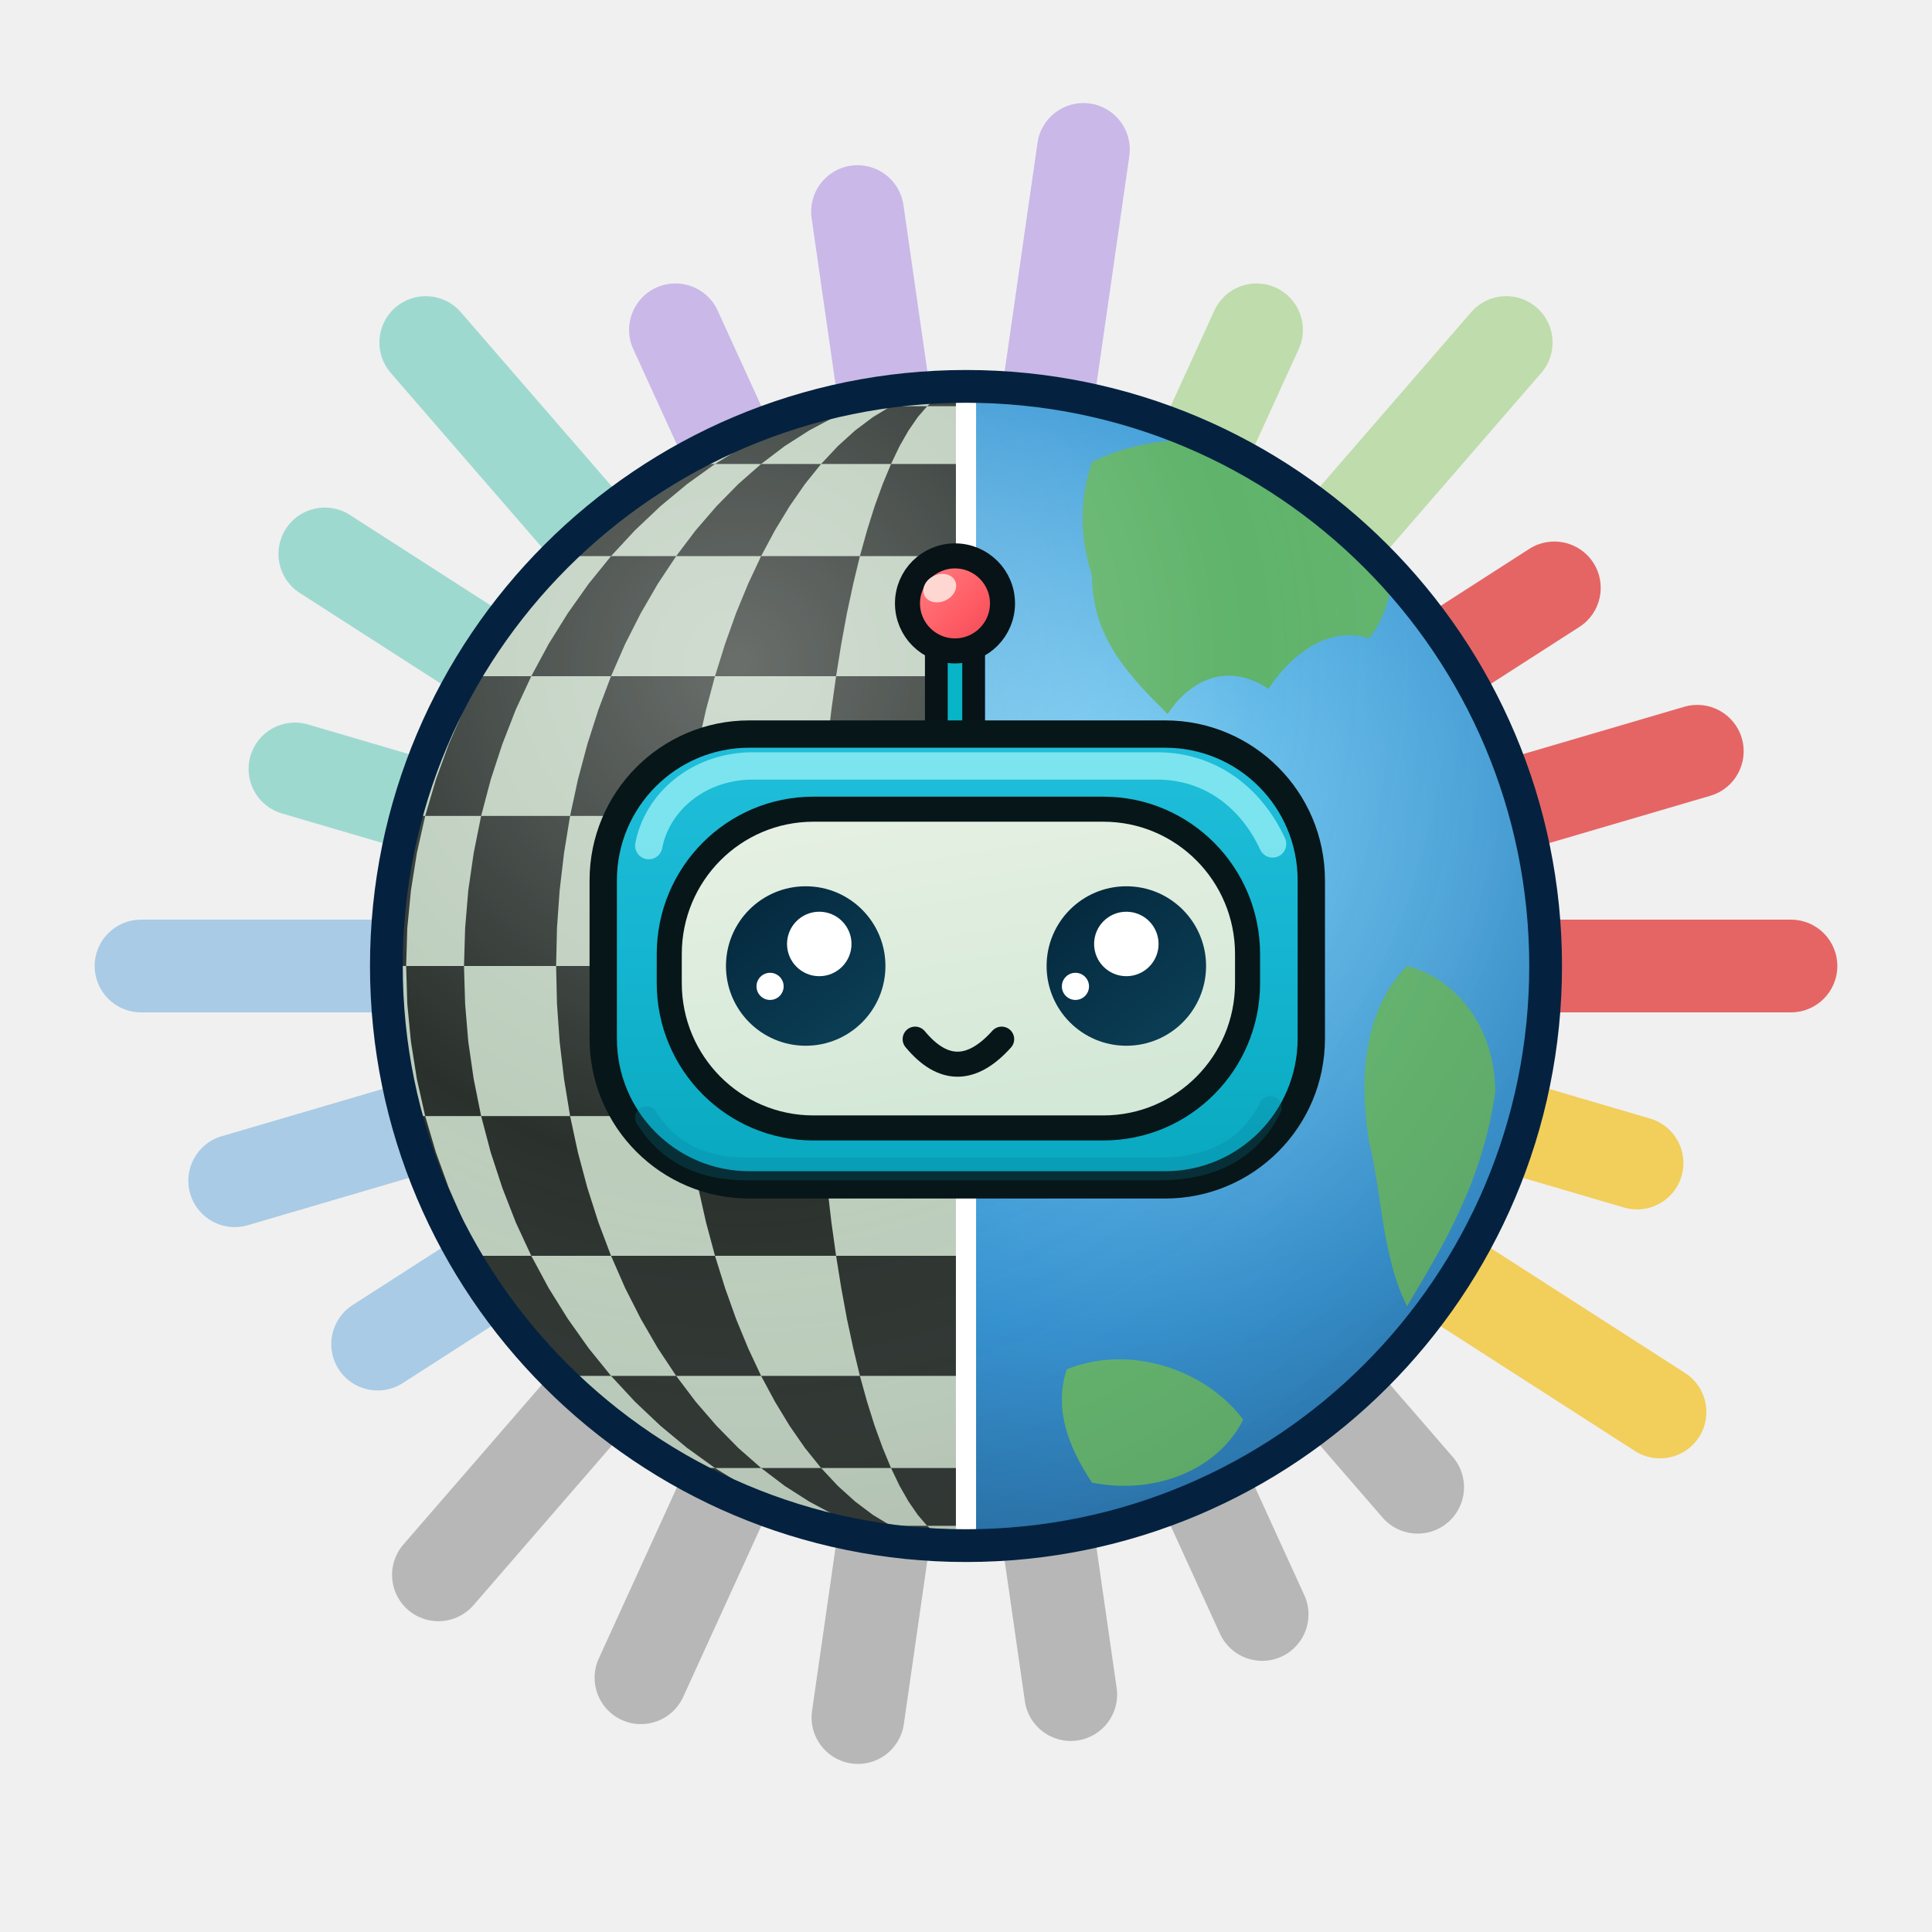
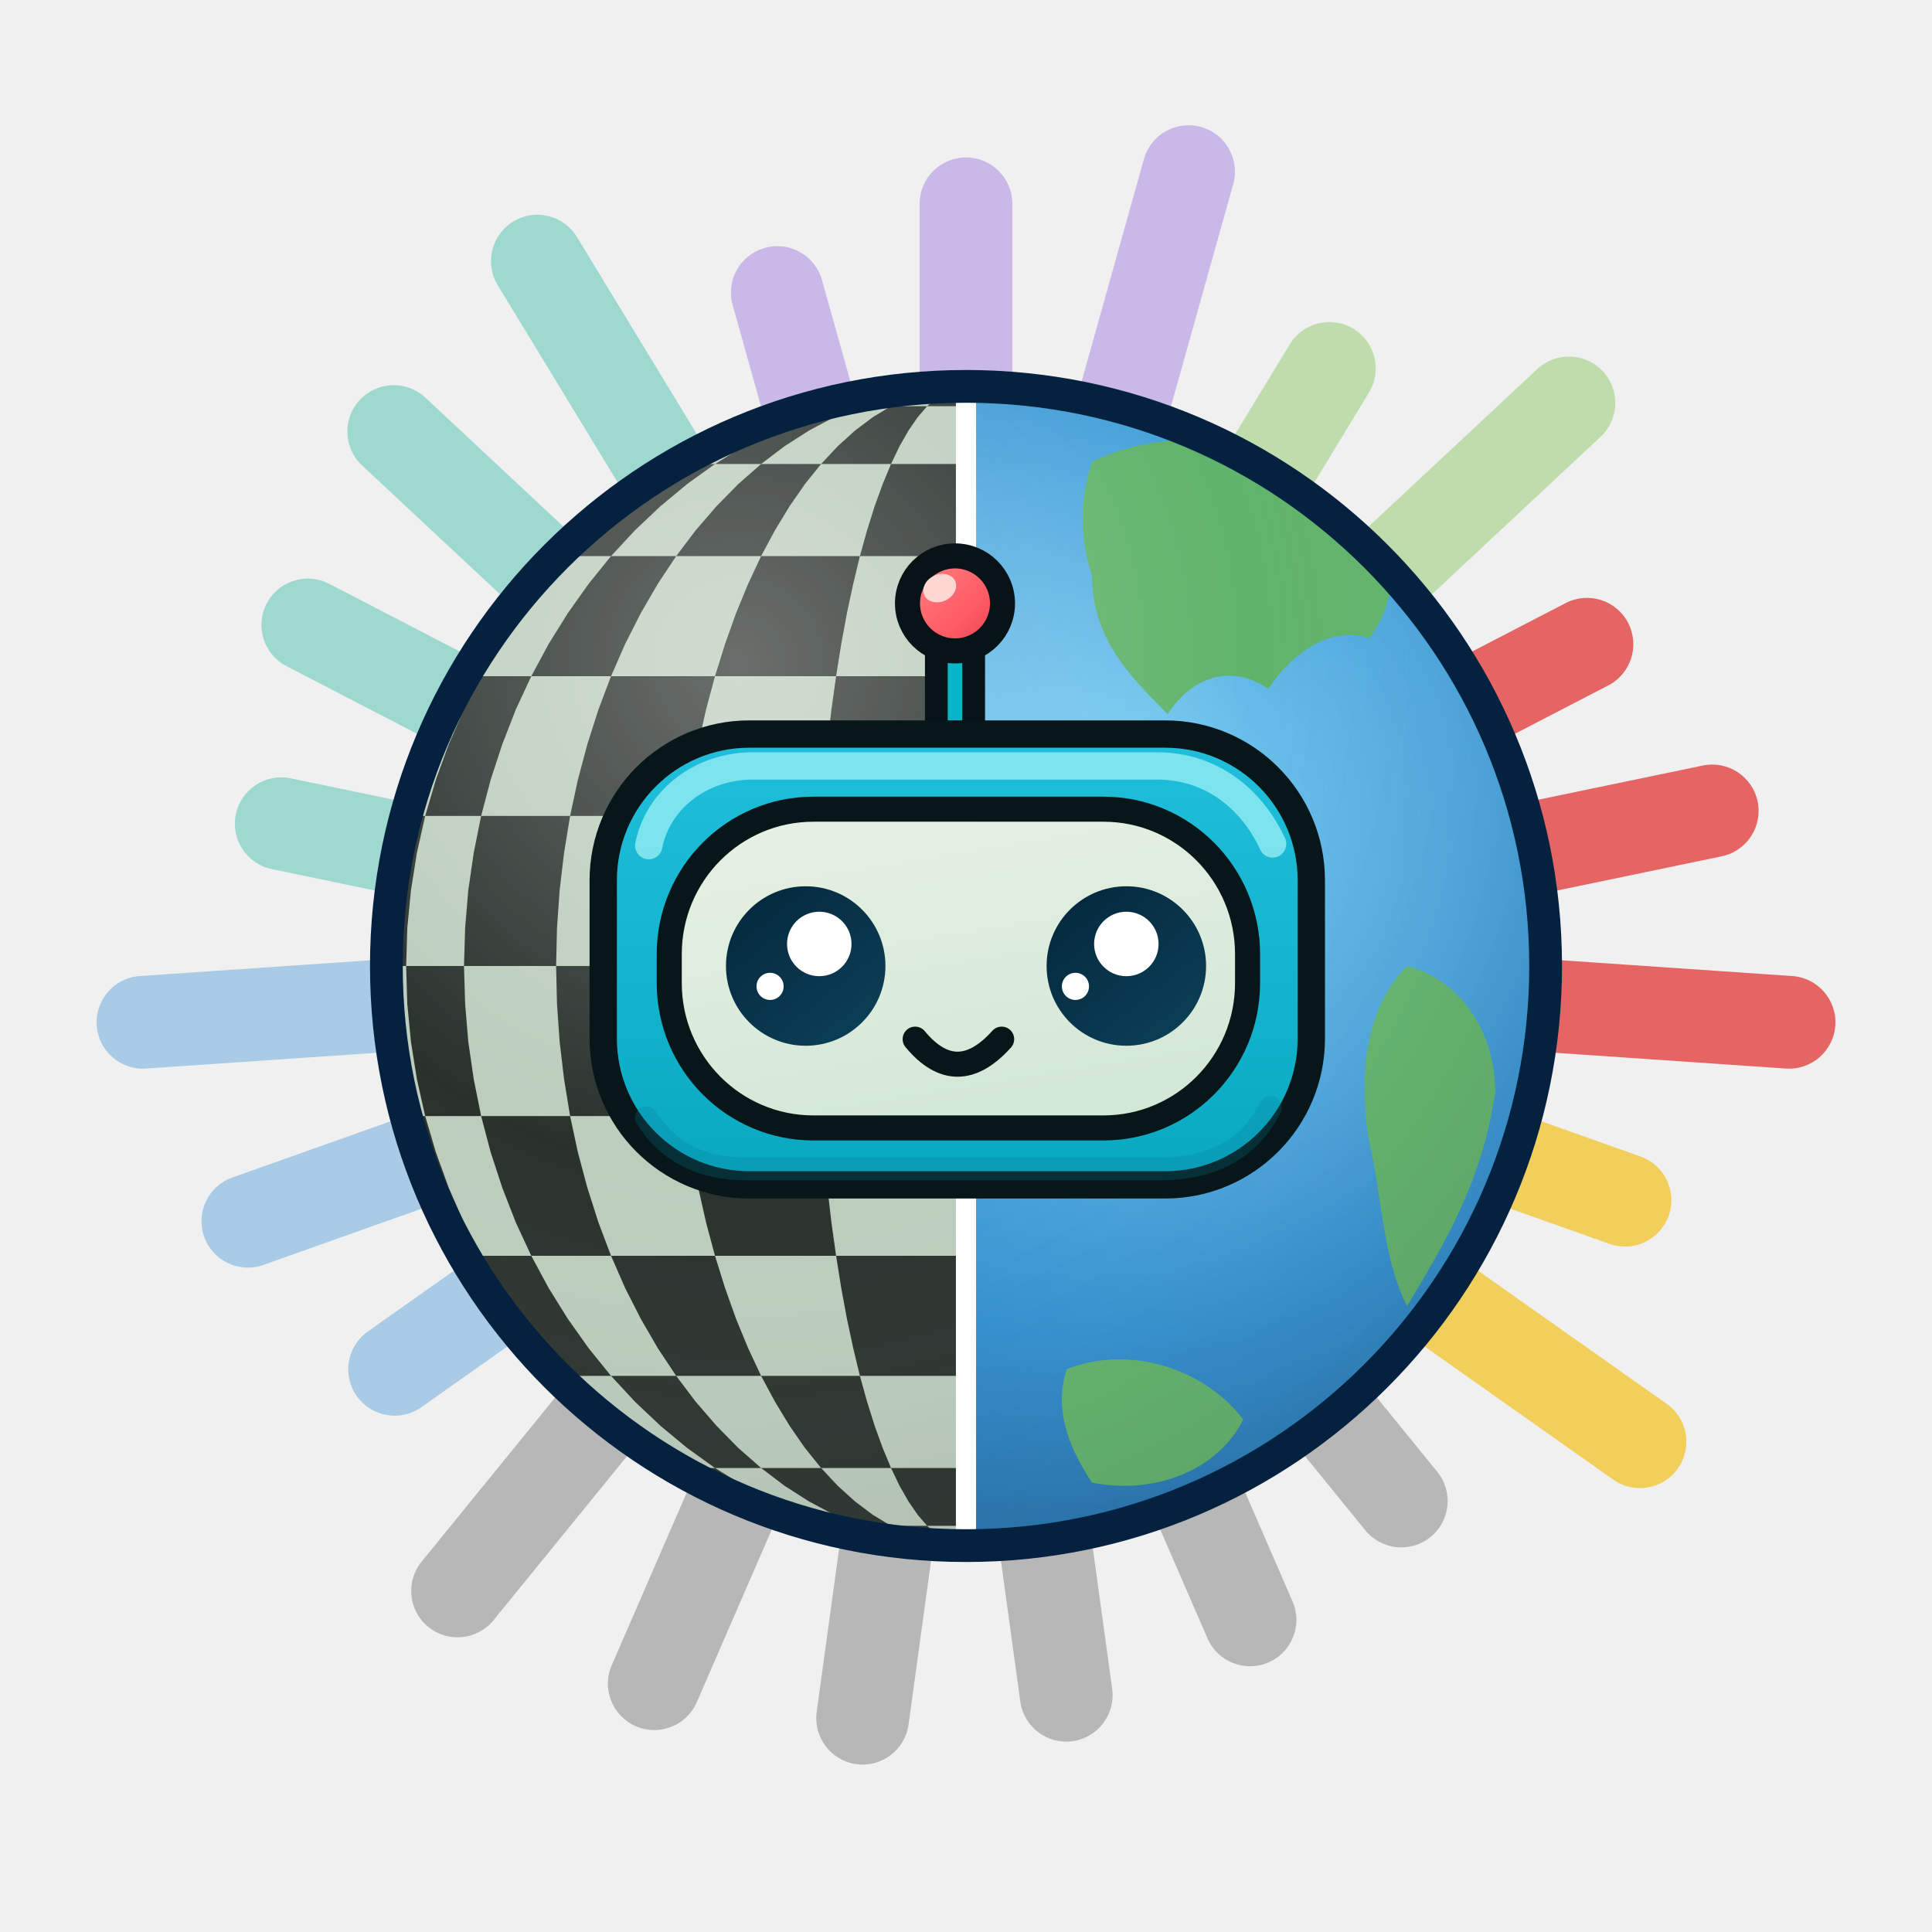
<svg xmlns="http://www.w3.org/2000/svg" viewBox="0 0 100 100">
  <defs>
    <clipPath id="lgS">
      <circle cx="50" cy="50" r="46" />
    </clipPath>
    <clipPath id="lgL">
      <rect x="0" y="0" width="50" height="100" />
    </clipPath>
    <clipPath id="lgR">
      <rect x="50" y="0" width="50" height="100" />
    </clipPath>
    <radialGradient id="lgG" cx=".4" cy=".35" r=".8">
      <stop offset="0" stop-color="#4a4d50" />
      <stop offset="1" stop-color="#26282a" />
    </radialGradient>
    <radialGradient id="lgO" cx=".62" cy=".38" r=".75">
      <stop offset="0" stop-color="#7fd0f4" />
      <stop offset=".55" stop-color="#2f8fd0" />
      <stop offset="1" stop-color="#16568f" />
    </radialGradient>
    <radialGradient id="lgH" cx=".32" cy=".26" r=".9">
      <stop offset="0" stop-color="#fff" stop-opacity=".3" />
      <stop offset=".45" stop-color="#fff" stop-opacity="0" />
      <stop offset="1" stop-color="#000" stop-opacity=".18" />
    </radialGradient>
    <linearGradient id="lgB" x1="0.2" y1="0" x2="0.5" y2="1">
      <stop offset="0" stop-color="#fdd3c2" />
      <stop offset=".5" stop-color="#ece4e9" />
      <stop offset="1" stop-color="#9fd3e6" />
    </linearGradient>
    <linearGradient id="paint0_linear_1_2" x1="242.899" y1="5.5" x2="284.627" y2="47.228" gradientUnits="userSpaceOnUse">
      <stop stop-color="#FF8687" />
      <stop offset="0.6" stop-color="#FF5B64" />
      <stop offset="1" stop-color="#E54454" />
    </linearGradient>
    <linearGradient id="paint25_linear_1_2" x1="109.263" y1="113.751" x2="109.263" y2="311.751" gradientUnits="userSpaceOnUse">
      <stop stop-color="#20BEDA" />
      <stop offset="0.5" stop-color="#14B5D0" />
      <stop offset="1" stop-color="#08A8BF" />
    </linearGradient>
    <linearGradient id="paint26_linear_1_2" x1="138.263" y1="146.751" x2="162.825" y2="295.29" gradientUnits="userSpaceOnUse">
      <stop stop-color="#E7F1E4" />
      <stop offset="1" stop-color="#D4E8D7" />
    </linearGradient>
    <linearGradient id="paint27_linear_1_2" x1="163.17" y1="180.607" x2="219.204" y2="250.65" gradientUnits="userSpaceOnUse">
      <stop stop-color="#04263B" />
      <stop offset="1" stop-color="#0B3F56" />
    </linearGradient>
    <linearGradient id="paint28_linear_1_2" x1="304" y1="180.607" x2="360.035" y2="250.65" gradientUnits="userSpaceOnUse">
      <stop stop-color="#04263B" />
      <stop offset="1" stop-color="#0B3F56" />
    </linearGradient>
  </defs>
-   <rect x="-2.40" y="-38.10" width="4.80" height="12.50" rx="2.40" fill="#B7B7B7" transform="translate(50,50) rotate(139.091)" />
-   <rect x="-2.40" y="-39.30" width="4.80" height="13.70" rx="2.40" fill="#B7B7B7" transform="translate(50,50) rotate(155.455)" />
-   <rect x="-2.40" y="-40.50" width="4.80" height="14.90" rx="2.40" fill="#B7B7B7" transform="translate(50,50) rotate(171.818)" />
-   <rect x="-2.40" y="-41.70" width="4.80" height="16.10" rx="2.40" fill="#B7B7B7" transform="translate(50,50) rotate(188.182)" />
-   <rect x="-2.40" y="-42.90" width="4.80" height="17.30" rx="2.40" fill="#B7B7B7" transform="translate(50,50) rotate(204.545)" />
-   <rect x="-2.40" y="-44.10" width="4.80" height="18.50" rx="2.40" fill="#B7B7B7" transform="translate(50,50) rotate(220.909)" />
-   <rect x="-2.40" y="-38.60" width="4.80" height="13.00" rx="2.40" fill="#A9CBE5" transform="translate(50,50) rotate(237.273)" />
-   <rect x="-2.40" y="-41.85" width="4.80" height="16.25" rx="2.40" fill="#A9CBE5" transform="translate(50,50) rotate(253.636)" />
-   <rect x="-2.40" y="-45.10" width="4.80" height="19.50" rx="2.40" fill="#A9CBE5" transform="translate(50,50) rotate(270.000)" />
-   <rect x="-2.40" y="-38.60" width="4.80" height="13.00" rx="2.40" fill="#9ED9D0" transform="translate(50,50) rotate(286.364)" />
-   <rect x="-2.40" y="-41.85" width="4.80" height="16.25" rx="2.40" fill="#9ED9D0" transform="translate(50,50) rotate(302.727)" />
-   <rect x="-2.40" y="-45.10" width="4.80" height="19.50" rx="2.40" fill="#9ED9D0" transform="translate(50,50) rotate(319.091)" />
-   <rect x="-2.40" y="-38.60" width="4.80" height="13.00" rx="2.40" fill="#C9B8E8" transform="translate(50,50) rotate(335.455)" />
-   <rect x="-2.40" y="-41.85" width="4.80" height="16.25" rx="2.40" fill="#C9B8E8" transform="translate(50,50) rotate(351.818)" />
-   <rect x="-2.40" y="-45.10" width="4.80" height="19.50" rx="2.40" fill="#C9B8E8" transform="translate(50,50) rotate(368.182)" />
-   <rect x="-2.40" y="-38.60" width="4.80" height="13.00" rx="2.40" fill="#BFDCAC" transform="translate(50,50) rotate(384.545)" />
-   <rect x="-2.40" y="-45.10" width="4.80" height="19.50" rx="2.40" fill="#BFDCAC" transform="translate(50,50) rotate(400.909)" />
-   <rect x="-2.40" y="-38.60" width="4.80" height="13.00" rx="2.40" fill="#E56565" transform="translate(50,50) rotate(417.273)" />
-   <rect x="-2.40" y="-41.85" width="4.80" height="16.25" rx="2.40" fill="#E56565" transform="translate(50,50) rotate(433.636)" />
-   <rect x="-2.40" y="-45.10" width="4.80" height="19.50" rx="2.40" fill="#E56565" transform="translate(50,50) rotate(450.000)" />
-   <rect x="-2.40" y="-38.60" width="4.80" height="13.00" rx="2.40" fill="#F2CE5B" transform="translate(50,50) rotate(466.364)" />
-   <rect x="-2.40" y="-45.10" width="4.80" height="19.50" rx="2.40" fill="#F2CE5B" transform="translate(50,50) rotate(482.727)" />
+   <rect x="-2.40" y="-38.10" width="4.80" height="12.50" rx="2.40" fill="#B7B7B7" transform="translate(50,50) rotate(140.870)" />
+   <rect x="-2.40" y="-39.30" width="4.80" height="13.70" rx="2.40" fill="#B7B7B7" transform="translate(50,50) rotate(156.522)" />
+   <rect x="-2.40" y="-40.50" width="4.80" height="14.90" rx="2.40" fill="#B7B7B7" transform="translate(50,50) rotate(172.174)" />
+   <rect x="-2.40" y="-41.70" width="4.80" height="16.10" rx="2.40" fill="#B7B7B7" transform="translate(50,50) rotate(187.826)" />
+   <rect x="-2.40" y="-42.90" width="4.80" height="17.30" rx="2.40" fill="#B7B7B7" transform="translate(50,50) rotate(203.478)" />
+   <rect x="-2.40" y="-44.10" width="4.80" height="18.50" rx="2.40" fill="#B7B7B7" transform="translate(50,50) rotate(219.130)" />
+   <rect x="-2.40" y="-38.60" width="4.80" height="13.00" rx="2.40" fill="#A9CBE5" transform="translate(50,50) rotate(234.783)" />
+   <rect x="-2.40" y="-41.85" width="4.80" height="16.25" rx="2.40" fill="#A9CBE5" transform="translate(50,50) rotate(250.435)" />
+   <rect x="-2.40" y="-45.10" width="4.80" height="19.50" rx="2.40" fill="#A9CBE5" transform="translate(50,50) rotate(266.087)" />
+   <rect x="-2.40" y="-38.60" width="4.80" height="13.00" rx="2.40" fill="#9ED9D0" transform="translate(50,50) rotate(281.739)" />
+   <rect x="-2.40" y="-40.77" width="4.80" height="15.17" rx="2.40" fill="#9ED9D0" transform="translate(50,50) rotate(297.391)" />
+   <rect x="-2.40" y="-42.93" width="4.80" height="17.33" rx="2.40" fill="#9ED9D0" transform="translate(50,50) rotate(313.043)" />
+   <rect x="-2.40" y="-45.10" width="4.80" height="19.50" rx="2.40" fill="#9ED9D0" transform="translate(50,50) rotate(328.696)" />
+   <rect x="-2.40" y="-38.60" width="4.80" height="13.00" rx="2.40" fill="#C9B8E8" transform="translate(50,50) rotate(344.348)" />
+   <rect x="-2.40" y="-41.85" width="4.80" height="16.25" rx="2.40" fill="#C9B8E8" transform="translate(50,50) rotate(360.000)" />
+   <rect x="-2.40" y="-45.10" width="4.80" height="19.50" rx="2.40" fill="#C9B8E8" transform="translate(50,50) rotate(375.652)" />
+   <rect x="-2.40" y="-38.60" width="4.80" height="13.00" rx="2.40" fill="#BFDCAC" transform="translate(50,50) rotate(391.304)" />
+   <rect x="-2.40" y="-45.10" width="4.80" height="19.50" rx="2.40" fill="#BFDCAC" transform="translate(50,50) rotate(406.957)" />
+   <rect x="-2.40" y="-38.60" width="4.80" height="13.00" rx="2.40" fill="#E56565" transform="translate(50,50) rotate(422.609)" />
+   <rect x="-2.40" y="-41.85" width="4.80" height="16.25" rx="2.40" fill="#E56565" transform="translate(50,50) rotate(438.261)" />
+   <rect x="-2.40" y="-45.10" width="4.80" height="19.50" rx="2.40" fill="#E56565" transform="translate(50,50) rotate(453.913)" />
+   <rect x="-2.40" y="-38.60" width="4.80" height="13.00" rx="2.40" fill="#F2CE5B" transform="translate(50,50) rotate(469.565)" />
+   <rect x="-2.40" y="-45.10" width="4.80" height="19.50" rx="2.40" fill="#F2CE5B" transform="translate(50,50) rotate(485.217)" />
  <g transform="translate(50,50) scale(0.6522) translate(-50,-50)">
    <g clip-path="url(#lgS)">
      <g clip-path="url(#lgL)">
        <rect x="0" y="0" width="100" height="100" fill="#bccdbc" />
        <polygon points="50.00,96.00 50.00,96.00 50.00,96.00 50.00,96.00 50.00,96.00 47.09,95.90 44.20,95.61 41.33,95.12 38.50,94.43 38.32,94.43 38.20,94.43 38.12,94.43 38.09,94.43 41.03,95.12 44.00,95.61 46.99,95.90" fill="#2a312d" />
        <polygon points="27.00,89.84 27.05,89.84 27.20,89.84 27.44,89.84 27.78,89.84 25.31,88.25 22.95,86.49 20.70,84.58 18.58,82.53 18.10,82.53 17.75,82.53 17.54,82.53 17.47,82.53 19.67,84.58 22.00,86.49 24.44,88.25" fill="#2a312d" />
        <polygon points="10.16,73.00 10.25,73.00 10.50,73.00 10.93,73.00 11.52,73.00 10.15,70.35 8.95,67.60 7.93,64.79 7.08,61.91 6.42,61.91 5.95,61.91 5.66,61.91 5.57,61.91 6.44,64.79 7.50,67.60 8.74,70.35" fill="#2a312d" />
        <polygon points="4.00,50.00 4.10,50.00 4.39,50.00 4.88,50.00 5.57,50.00 5.66,46.99 5.95,44.00 6.42,41.03 7.08,38.09 6.42,38.09 5.95,38.09 5.66,38.09 5.57,38.09 4.88,41.03 4.39,44.00 4.10,46.99" fill="#2a312d" />
        <polygon points="10.16,27.00 10.25,27.00 10.50,27.00 10.93,27.00 11.52,27.00 13.06,24.44 14.75,22.00 16.59,19.67 18.58,17.47 18.10,17.47 17.75,17.47 17.54,17.47 17.47,17.47 15.42,19.67 13.51,22.00 11.75,24.44" fill="#2a312d" />
        <polygon points="27.00,10.16 27.05,10.16 27.20,10.16 27.44,10.16 27.78,10.16 30.35,8.74 33.00,7.50 35.72,6.44 38.50,5.57 38.32,5.57 38.20,5.57 38.12,5.57 38.09,5.57 35.21,6.44 32.40,7.50 29.65,8.74" fill="#2a312d" />
        <polygon points="38.50,94.43 38.73,94.43 39.00,94.43 39.32,94.43 39.69,94.43 37.19,93.56 34.75,92.50 32.38,91.26 30.08,89.84 29.37,89.84 28.75,89.84 28.22,89.84 27.78,89.84 30.35,91.26 33.00,92.50 35.72,93.56" fill="#2a312d" />
        <polygon points="18.58,82.53 19.20,82.53 19.95,82.53 20.83,82.53 21.83,82.53 20.05,80.33 18.40,78.00 16.88,75.56 15.50,73.00 14.27,73.00 13.20,73.00 12.28,73.00 11.52,73.00 13.06,75.56 14.75,78.00 16.59,80.33" fill="#2a312d" />
        <polygon points="7.08,61.91 7.93,61.91 8.95,61.91 10.15,61.91 11.52,61.91 10.93,58.97 10.50,56.00 10.25,53.01 10.16,50.00 8.74,50.00 7.50,50.00 6.44,50.00 5.57,50.00 5.66,53.01 5.95,56.00 6.42,58.97" fill="#2a312d" />
        <polygon points="7.08,38.09 7.93,38.09 8.95,38.09 10.15,38.09 11.52,38.09 12.28,35.21 13.20,32.40 14.27,29.65 15.50,27.00 14.27,27.00 13.20,27.00 12.28,27.00 11.52,27.00 10.15,29.65 8.95,32.40 7.93,35.21" fill="#2a312d" />
        <polygon points="18.58,17.47 19.20,17.47 19.95,17.47 20.83,17.47 21.83,17.47 23.73,15.42 25.75,13.51 27.87,11.75 30.08,10.16 29.37,10.16 28.75,10.16 28.22,10.16 27.78,10.16 25.31,11.75 22.95,13.51 20.70,15.42" fill="#2a312d" />
        <polygon points="38.50,5.57 38.73,5.57 39.00,5.57 39.32,5.57 39.69,5.57 42.23,4.88 44.80,4.39 47.39,4.10 50.00,4.00 50.00,4.00 50.00,4.00 50.00,4.00 50.00,4.00 47.09,4.10 44.20,4.39 41.33,4.88" fill="#2a312d" />
        <polygon points="50.00,96.00 50.00,96.00 50.00,96.00 50.00,96.00 50.00,96.00 47.87,95.90 45.75,95.61 43.65,95.12 41.58,94.43 41.05,94.43 40.55,94.43 40.10,94.43 39.69,94.43 42.23,95.12 44.80,95.61 47.39,95.90" fill="#2a312d" />
        <polygon points="30.08,89.84 30.88,89.84 31.75,89.84 32.71,89.84 33.74,89.84 31.93,88.25 30.20,86.49 28.55,84.58 27.00,82.53 25.54,82.53 24.19,82.53 22.95,82.53 21.83,82.53 23.73,84.58 25.75,86.49 27.87,88.25" fill="#2a312d" />
        <polygon points="15.50,73.00 16.88,73.00 18.40,73.00 20.05,73.00 21.83,73.00 20.83,70.35 19.95,67.60 19.20,64.79 18.58,61.91 16.59,61.91 14.75,61.91 13.06,61.91 11.52,61.91 12.28,64.79 13.20,67.60 14.27,70.35" fill="#2a312d" />
        <polygon points="10.16,50.00 11.75,50.00 13.51,50.00 15.42,50.00 17.47,50.00 17.54,46.99 17.75,44.00 18.10,41.03 18.58,38.09 16.59,38.09 14.75,38.09 13.06,38.09 11.52,38.09 10.93,41.03 10.50,44.00 10.25,46.99" fill="#2a312d" />
        <polygon points="15.50,27.00 16.88,27.00 18.40,27.00 20.05,27.00 21.83,27.00 22.95,24.44 24.19,22.00 25.54,19.67 27.00,17.47 25.54,17.47 24.19,17.47 22.95,17.47 21.83,17.47 20.05,19.67 18.40,22.00 16.88,24.44" fill="#2a312d" />
        <polygon points="30.08,10.16 30.88,10.16 31.75,10.16 32.71,10.16 33.74,10.16 35.61,8.74 37.55,7.50 39.54,6.44 41.58,5.57 41.05,5.57 40.55,5.57 40.10,5.57 39.69,5.57 37.19,6.44 34.75,7.50 32.38,8.74" fill="#2a312d" />
        <polygon points="41.58,94.43 42.15,94.43 42.75,94.43 43.39,94.43 44.05,94.43 42.61,93.56 41.20,92.50 39.83,91.26 38.50,89.84 37.22,89.84 36.00,89.84 34.84,89.84 33.74,89.84 35.61,91.26 37.55,92.50 39.54,93.56" fill="#2a312d" />
        <polygon points="27.00,82.53 28.55,82.53 30.20,82.53 31.93,82.53 33.74,82.53 32.71,80.33 31.75,78.00 30.88,75.56 30.08,73.00 27.87,73.00 25.75,73.00 23.73,73.00 21.83,73.00 22.95,75.56 24.19,78.00 25.54,80.33" fill="#2a312d" />
        <polygon points="18.58,61.91 20.70,61.91 22.95,61.91 25.31,61.91 27.78,61.91 27.44,58.97 27.20,56.00 27.05,53.01 27.00,50.00 24.44,50.00 22.00,50.00 19.67,50.00 17.47,50.00 17.54,53.01 17.75,56.00 18.10,58.97" fill="#2a312d" />
        <polygon points="18.58,38.09 20.70,38.09 22.95,38.09 25.31,38.09 27.78,38.09 28.22,35.21 28.75,32.40 29.37,29.65 30.08,27.00 27.87,27.00 25.75,27.00 23.73,27.00 21.83,27.00 20.83,29.65 19.95,32.40 19.20,35.21" fill="#2a312d" />
        <polygon points="27.00,17.47 28.55,17.47 30.20,17.47 31.93,17.47 33.74,17.47 34.84,15.42 36.00,13.51 37.22,11.75 38.50,10.16 37.22,10.16 36.00,10.16 34.84,10.16 33.74,10.16 31.93,11.75 30.20,13.51 28.55,15.42" fill="#2a312d" />
        <polygon points="41.58,5.57 42.15,5.57 42.75,5.57 43.39,5.57 44.05,5.57 45.51,4.88 47.00,4.39 48.50,4.10 50.00,4.00 50.00,4.00 50.00,4.00 50.00,4.00 50.00,4.00 47.87,4.10 45.75,4.39 43.65,4.88" fill="#2a312d" />
        <polygon points="50.00,96.00 50.00,96.00 50.00,96.00 50.00,96.00 50.00,96.00 49.22,95.90 48.45,95.61 47.68,95.12 46.92,94.43 46.17,94.43 45.44,94.43 44.73,94.43 44.05,94.43 45.51,95.12 47.00,95.61 48.50,95.90" fill="#2a312d" />
        <polygon points="38.50,89.84 39.83,89.84 41.20,89.84 42.61,89.84 44.05,89.84 43.39,88.25 42.75,86.49 42.15,84.58 41.58,82.53 39.54,82.53 37.55,82.53 35.61,82.53 33.74,82.53 34.84,84.58 36.00,86.49 37.22,88.25" fill="#2a312d" />
        <polygon points="30.08,73.00 32.38,73.00 34.75,73.00 37.19,73.00 39.69,73.00 39.32,70.35 39.00,67.60 38.73,64.79 38.50,61.91 35.72,61.91 33.00,61.91 30.35,61.91 27.78,61.91 28.22,64.79 28.75,67.60 29.37,70.35" fill="#2a312d" />
        <polygon points="27.00,50.00 29.65,50.00 32.40,50.00 35.21,50.00 38.09,50.00 38.12,46.99 38.20,44.00 38.32,41.03 38.50,38.09 35.72,38.09 33.00,38.09 30.35,38.09 27.78,38.09 27.44,41.03 27.20,44.00 27.05,46.99" fill="#2a312d" />
        <polygon points="30.08,27.00 32.38,27.00 34.75,27.00 37.19,27.00 39.69,27.00 40.10,24.44 40.55,22.00 41.05,19.67 41.58,17.47 39.54,17.47 37.55,17.47 35.61,17.47 33.74,17.47 32.71,19.67 31.75,22.00 30.88,24.44" fill="#2a312d" />
        <polygon points="38.50,10.16 39.83,10.16 41.20,10.16 42.61,10.16 44.05,10.16 44.73,8.74 45.44,7.50 46.17,6.44 46.92,5.57 46.17,5.57 45.44,5.57 44.73,5.57 44.05,5.57 42.61,6.44 41.20,7.50 39.83,8.74" fill="#2a312d" />
        <polygon points="46.92,94.43 47.68,94.43 48.45,94.43 49.22,94.43 50.00,94.43 50.00,93.56 50.00,92.50 50.00,91.26 50.00,89.84 48.50,89.84 47.00,89.84 45.51,89.84 44.05,89.84 44.73,91.26 45.44,92.50 46.17,93.56" fill="#2a312d" />
        <polygon points="41.58,82.53 43.65,82.53 45.75,82.53 47.87,82.53 50.00,82.53 50.00,80.33 50.00,78.00 50.00,75.56 50.00,73.00 47.39,73.00 44.80,73.00 42.23,73.00 39.69,73.00 40.10,75.56 40.55,78.00 41.05,80.33" fill="#2a312d" />
        <polygon points="38.50,61.91 41.33,61.91 44.20,61.91 47.09,61.91 50.00,61.91 50.00,58.97 50.00,56.00 50.00,53.01 50.00,50.00 46.99,50.00 44.00,50.00 41.03,50.00 38.09,50.00 38.12,53.01 38.20,56.00 38.32,58.97" fill="#2a312d" />
        <polygon points="38.50,38.09 41.33,38.09 44.20,38.09 47.09,38.09 50.00,38.09 50.00,35.21 50.00,32.40 50.00,29.65 50.00,27.00 47.39,27.00 44.80,27.00 42.23,27.00 39.69,27.00 39.32,29.65 39.00,32.40 38.73,35.21" fill="#2a312d" />
        <polygon points="41.58,17.47 43.65,17.47 45.75,17.47 47.87,17.47 50.00,17.47 50.00,15.42 50.00,13.51 50.00,11.75 50.00,10.16 48.50,10.16 47.00,10.16 45.51,10.16 44.05,10.16 43.39,11.75 42.75,13.51 42.15,15.42" fill="#2a312d" />
        <polygon points="46.92,5.57 47.68,5.57 48.45,5.57 49.22,5.57 50.00,5.57 50.00,4.88 50.00,4.39 50.00,4.10 50.00,4.00 50.00,4.00 50.00,4.00 50.00,4.00 50.00,4.00 49.22,4.10 48.45,4.39 47.68,4.88" fill="#2a312d" />
      </g>
      <g clip-path="url(#lgR)">
        <rect x="0" y="0" width="100" height="100" fill="url(#lgO)" />
        <path d="M60,10 C66,7 74,8 80,12 C84,15 85,20 82,24 C79,23 76,25 74,28 C71,26 68,27 66,30 C63,27 60,24 60,19 C59,16 59,13 60,10 Z" fill="#5fb36a" />
        <path d="M85,50 C89,51 92,55 92,60 C91,67 88,72 85,77 C83,73 83,68 82,64 C81,58 82,53 85,50 Z" fill="#5fb36a" />
        <path d="M58,82 C63,80 69,82 72,86 C70,90 65,92 60,91 C58,88 57,85 58,82 Z" fill="#5fb36a" />
      </g>
      <rect x="0" y="0" width="100" height="100" fill="url(#lgH)" />
    </g>
    <line x1="50" y1="4" x2="50" y2="96" stroke="#fff" stroke-width="1.6" />
    <circle cx="50" cy="50" r="46" fill="none" stroke="#04223f" stroke-width="2.6" />
    <g transform="translate(1.467,11.039) scale(0.18069)">
      <path d="M255.567 72.012H271.96V116H255.567V72.012Z" fill="#08B4C7" stroke="#071316" stroke-width="10" stroke-linecap="round" stroke-linejoin="round" />
      <g transform="translate(0,30)">
        <path d="M263.763 47.228C275.286 47.228 284.627 37.887 284.627 26.364C284.627 14.841 275.286 5.5 263.763 5.5C252.24 5.5 242.899 14.841 242.899 26.364C242.899 37.887 252.24 47.228 263.763 47.228Z" fill="url(#paint0_linear_1_2)" stroke="#071316" stroke-width="11" stroke-linecap="round" stroke-linejoin="round" />
        <path d="M259.576 25.06C263.306 23.321 265.202 19.492 263.81 16.509C262.419 13.525 258.267 12.516 254.538 14.255C250.808 15.994 248.912 19.823 250.304 22.807C251.695 25.79 255.846 26.799 259.576 25.06Z" fill="#FFD7D2" />
      </g>
      <path d="M356.124 113.751H173.402C137.979 113.751 109.263 142.52 109.263 178.008V247.494C109.263 282.982 137.979 311.751 173.402 311.751H356.124C391.547 311.751 420.263 282.982 420.263 247.494V178.008C420.263 142.52 391.547 113.751 356.124 113.751Z" fill="url(#paint25_linear_1_2)" stroke="#071618" stroke-width="12" />
      <path fill="none" opacity="0.82" d="M129.263 162.751C132.84 144.134 150.01 128.496 173.618 127.751H352.469C376.078 127.751 393.963 141.9 403.263 162.006" stroke="#90EDF4" stroke-width="12" stroke-linecap="round" />
      <path fill="none" opacity="0.25" d="M128.263 282.251C137.669 297.251 152.272 304.751 172.073 304.751H353.255C377.017 304.751 393.353 295.751 402.263 277.751" stroke="#077D99" stroke-width="10" stroke-linecap="round" />
      <path d="M328.949 146.751H201.577C166.61 146.751 138.263 175.242 138.263 210.387V223.115C138.263 258.26 166.61 286.751 201.577 286.751H328.949C363.917 286.751 392.263 258.26 392.263 223.115V210.387C392.263 175.242 363.917 146.751 328.949 146.751Z" fill="url(#paint26_linear_1_2)" stroke="#071719" stroke-width="11" />
      <path d="M198.191 250.65C217.533 250.65 233.213 234.97 233.213 215.628C233.213 196.287 217.533 180.607 198.191 180.607C178.849 180.607 163.17 196.287 163.17 215.628C163.17 234.97 178.849 250.65 198.191 250.65Z" fill="url(#paint27_linear_1_2)" />
      <path d="M339.022 250.65C358.364 250.65 374.043 234.97 374.043 215.628C374.043 196.287 358.364 180.607 339.022 180.607C319.68 180.607 304 196.287 304 215.628C304 234.97 319.68 250.65 339.022 250.65Z" fill="url(#paint28_linear_1_2)" />
      <path d="M204.152 220.099C211.971 220.099 218.31 213.761 218.31 205.942C218.31 198.123 211.971 191.784 204.152 191.784C196.333 191.784 189.995 198.123 189.995 205.942C189.995 213.761 196.333 220.099 204.152 220.099Z" fill="white" />
      <path d="M339.022 220.099C346.841 220.099 353.179 213.761 353.179 205.942C353.179 198.123 346.841 191.784 339.022 191.784C331.203 191.784 324.864 198.123 324.864 205.942C324.864 213.761 331.203 220.099 339.022 220.099Z" fill="white" />
      <path d="M182.543 230.531C185.836 230.531 188.504 227.862 188.504 224.57C188.504 221.278 185.836 218.609 182.543 218.609C179.251 218.609 176.582 221.278 176.582 224.57C176.582 227.862 179.251 230.531 182.543 230.531Z" fill="white" />
      <path d="M316.668 230.531C319.96 230.531 322.629 227.862 322.629 224.57C322.629 221.278 319.96 218.609 316.668 218.609C313.376 218.609 310.707 221.278 310.707 224.57C310.707 227.862 313.376 230.531 316.668 230.531Z" fill="white" />
      <path fill="none" d="M246.263 247.751C258.423 262.418 271.09 262.418 284.263 247.751" stroke="#071719" stroke-width="11" stroke-linecap="round" />
    </g>
  </g>
</svg>
